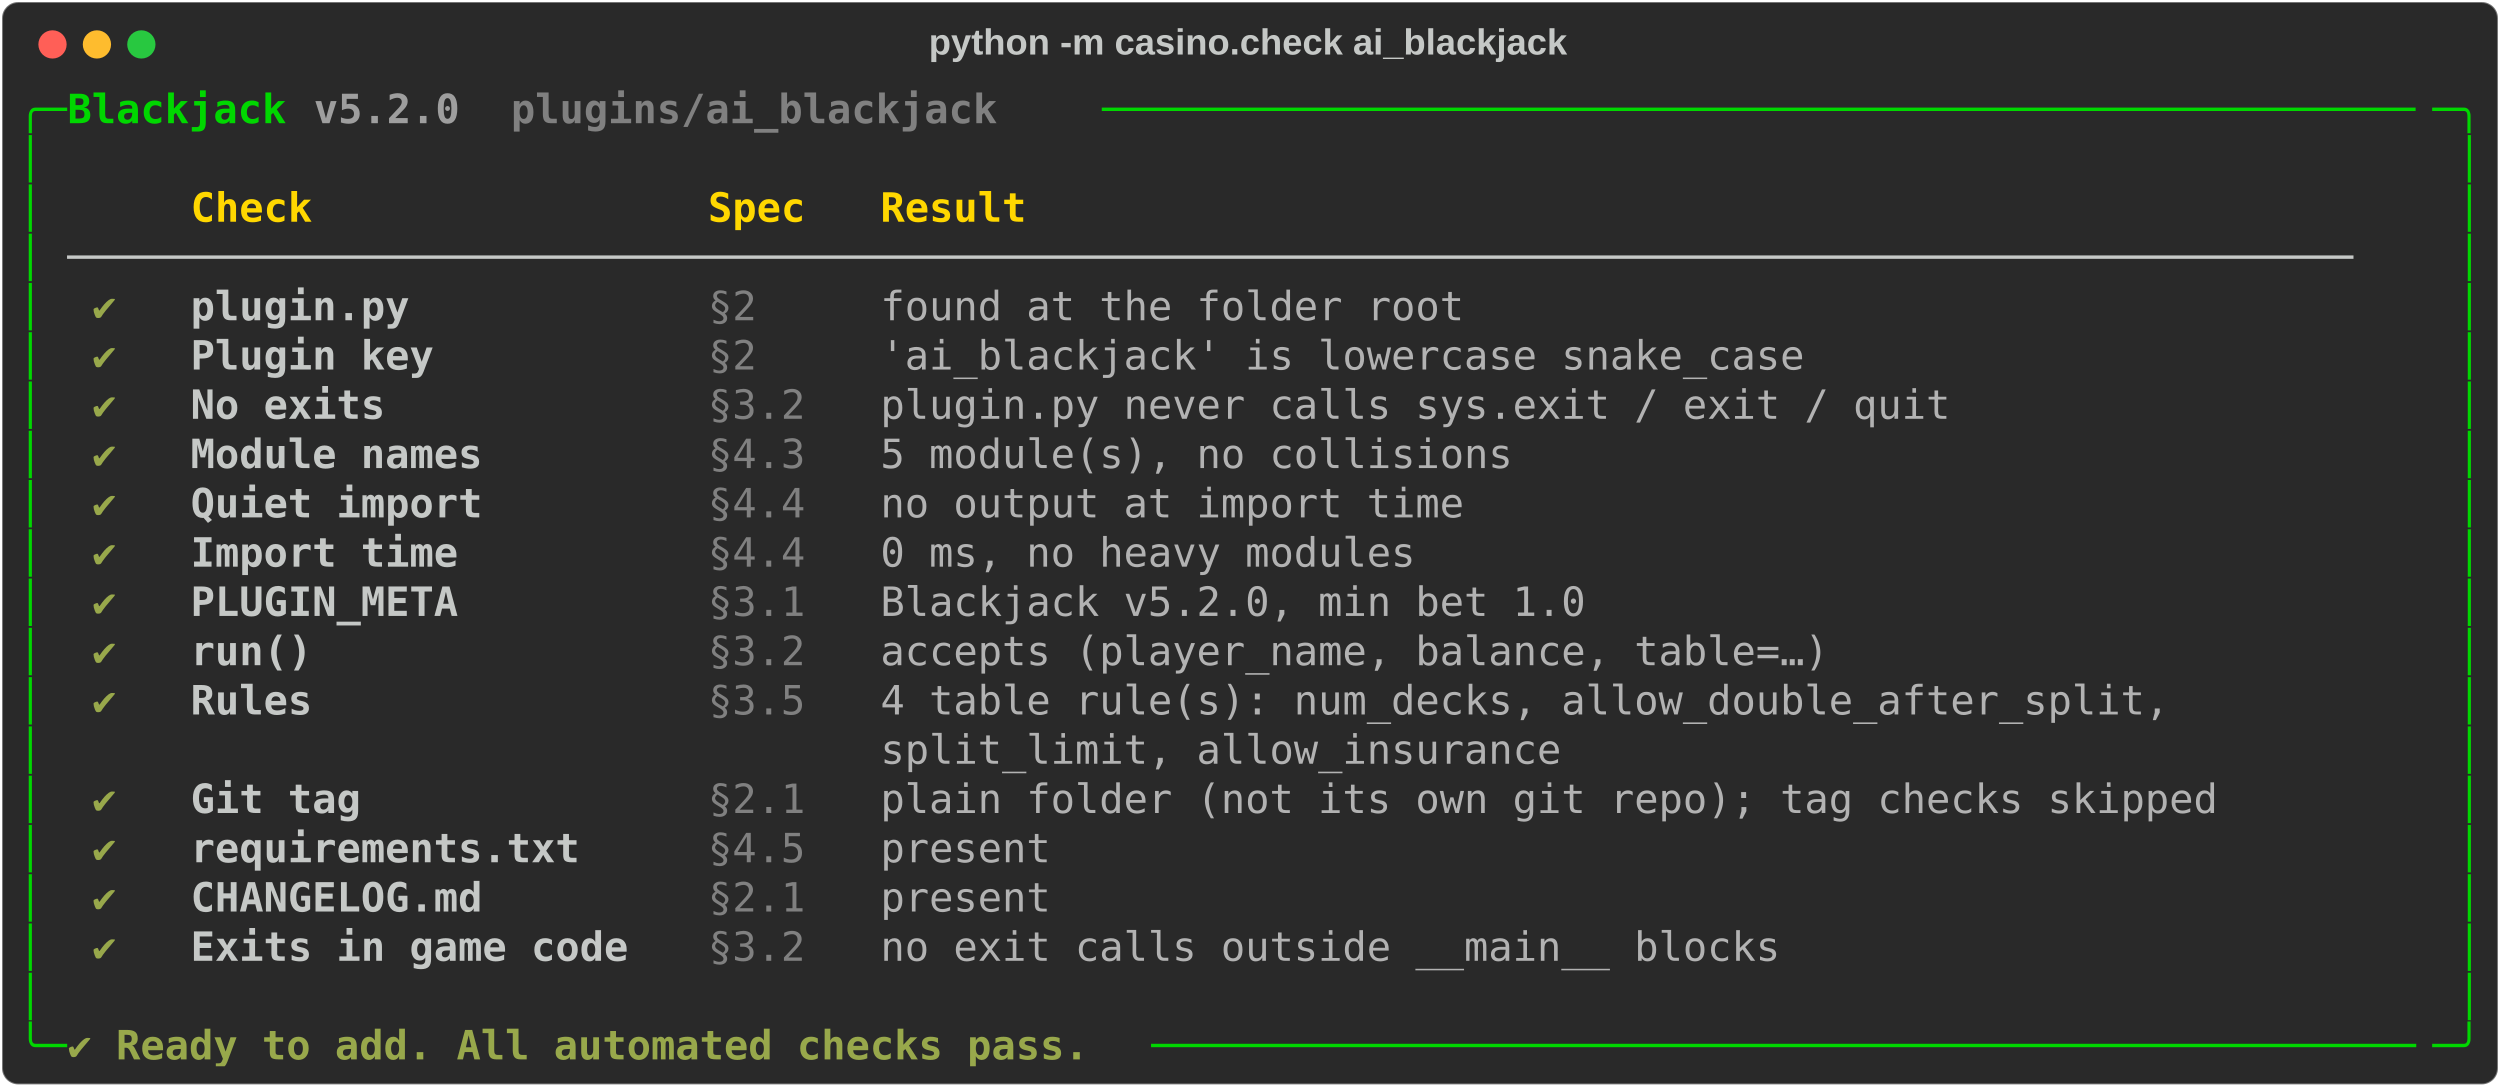
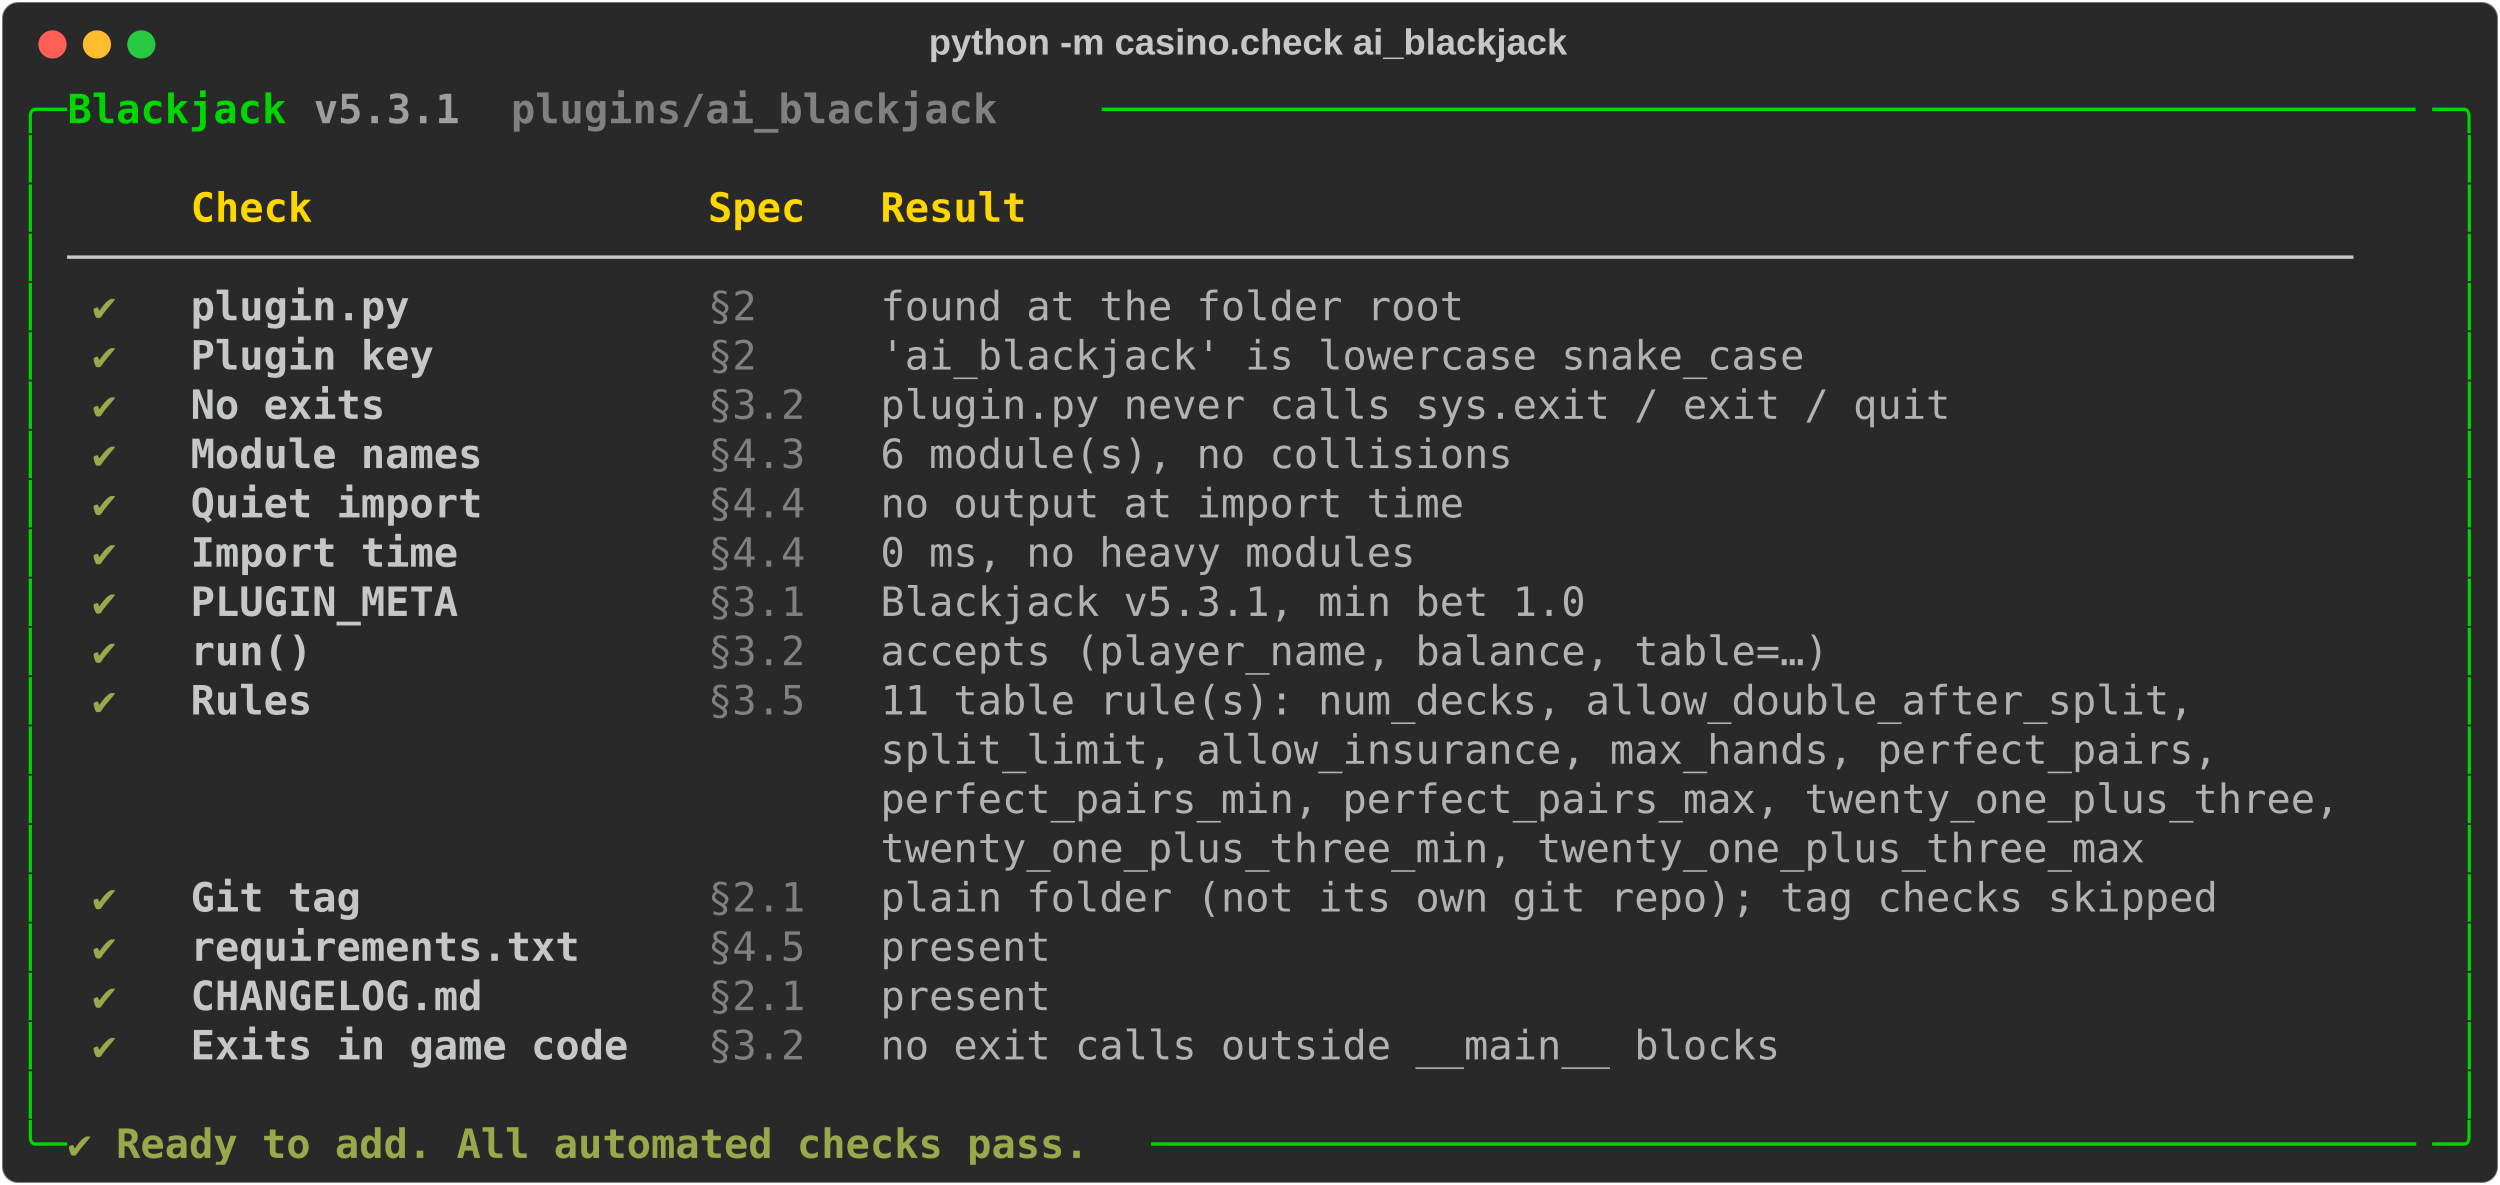
- <svg xmlns="http://www.w3.org/2000/svg" class="rich-terminal" viewBox="0 0 1238 538.0">
+ <svg xmlns="http://www.w3.org/2000/svg" class="rich-terminal" viewBox="0 0 1238 586.8">
  <style>

    @font-face {
        font-family: "Fira Code";
        src: local("FiraCode-Regular"),
                url("https://cdnjs.cloudflare.com/ajax/libs/firacode/6.2.0/woff2/FiraCode-Regular.woff2") format("woff2"),
                url("https://cdnjs.cloudflare.com/ajax/libs/firacode/6.2.0/woff/FiraCode-Regular.woff") format("woff");
        font-style: normal;
        font-weight: 400;
    }
    @font-face {
        font-family: "Fira Code";
        src: local("FiraCode-Bold"),
                url("https://cdnjs.cloudflare.com/ajax/libs/firacode/6.2.0/woff2/FiraCode-Bold.woff2") format("woff2"),
                url("https://cdnjs.cloudflare.com/ajax/libs/firacode/6.2.0/woff/FiraCode-Bold.woff") format("woff");
        font-style: bold;
        font-weight: 700;
    }

-     .terminal-366703275-matrix {
+     .terminal-3370975236-matrix {
        font-family: Fira Code, monospace;
        font-size: 20px;
        line-height: 24.4px;
        font-variant-east-asian: full-width;
    }

-     .terminal-366703275-title {
+     .terminal-3370975236-title {
        font-size: 18px;
        font-weight: bold;
        font-family: arial;
    }

-     .terminal-366703275-r1 { fill: #00d700 }
- .terminal-366703275-r2 { fill: #00d700;font-weight: bold }
- .terminal-366703275-r3 { fill: #9e9e9e;font-weight: bold }
- .terminal-366703275-r4 { fill: #808080;font-weight: bold }
- .terminal-366703275-r5 { fill: #c5c8c6 }
- .terminal-366703275-r6 { fill: #ffd700;font-weight: bold }
- .terminal-366703275-r7 { fill: #98a84b }
- .terminal-366703275-r8 { fill: #c5c8c6;font-weight: bold }
- .terminal-366703275-r9 { fill: #808080 }
- .terminal-366703275-r10 { fill: #b2b2b2 }
- .terminal-366703275-r11 { fill: #98a84b;font-weight: bold }
+     .terminal-3370975236-r1 { fill: #00d700 }
+ .terminal-3370975236-r2 { fill: #00d700;font-weight: bold }
+ .terminal-3370975236-r3 { fill: #9e9e9e;font-weight: bold }
+ .terminal-3370975236-r4 { fill: #808080;font-weight: bold }
+ .terminal-3370975236-r5 { fill: #c5c8c6 }
+ .terminal-3370975236-r6 { fill: #ffd700;font-weight: bold }
+ .terminal-3370975236-r7 { fill: #98a84b }
+ .terminal-3370975236-r8 { fill: #c5c8c6;font-weight: bold }
+ .terminal-3370975236-r9 { fill: #808080 }
+ .terminal-3370975236-r10 { fill: #b2b2b2 }
+ .terminal-3370975236-r11 { fill: #98a84b;font-weight: bold }
    </style>
  <defs>
-     <clipPath id="terminal-366703275-clip-terminal">
-       <rect x="0" y="0" width="1219.0" height="487.0" />
-     </clipPath>
-     <clipPath id="terminal-366703275-line-0">
+     <clipPath id="terminal-3370975236-clip-terminal">
+       <rect x="0" y="0" width="1219.0" height="535.8" />
+     </clipPath>
+     <clipPath id="terminal-3370975236-line-0">
      <rect x="0" y="1.5" width="1220" height="24.65" />
    </clipPath>
-     <clipPath id="terminal-366703275-line-1">
+     <clipPath id="terminal-3370975236-line-1">
      <rect x="0" y="25.9" width="1220" height="24.65" />
    </clipPath>
-     <clipPath id="terminal-366703275-line-2">
+     <clipPath id="terminal-3370975236-line-2">
      <rect x="0" y="50.3" width="1220" height="24.65" />
    </clipPath>
-     <clipPath id="terminal-366703275-line-3">
+     <clipPath id="terminal-3370975236-line-3">
      <rect x="0" y="74.7" width="1220" height="24.65" />
    </clipPath>
-     <clipPath id="terminal-366703275-line-4">
+     <clipPath id="terminal-3370975236-line-4">
      <rect x="0" y="99.1" width="1220" height="24.65" />
    </clipPath>
-     <clipPath id="terminal-366703275-line-5">
+     <clipPath id="terminal-3370975236-line-5">
      <rect x="0" y="123.5" width="1220" height="24.65" />
    </clipPath>
-     <clipPath id="terminal-366703275-line-6">
+     <clipPath id="terminal-3370975236-line-6">
      <rect x="0" y="147.9" width="1220" height="24.65" />
    </clipPath>
-     <clipPath id="terminal-366703275-line-7">
+     <clipPath id="terminal-3370975236-line-7">
      <rect x="0" y="172.3" width="1220" height="24.65" />
    </clipPath>
-     <clipPath id="terminal-366703275-line-8">
+     <clipPath id="terminal-3370975236-line-8">
      <rect x="0" y="196.7" width="1220" height="24.65" />
    </clipPath>
-     <clipPath id="terminal-366703275-line-9">
+     <clipPath id="terminal-3370975236-line-9">
      <rect x="0" y="221.1" width="1220" height="24.65" />
    </clipPath>
-     <clipPath id="terminal-366703275-line-10">
+     <clipPath id="terminal-3370975236-line-10">
      <rect x="0" y="245.5" width="1220" height="24.65" />
    </clipPath>
-     <clipPath id="terminal-366703275-line-11">
+     <clipPath id="terminal-3370975236-line-11">
      <rect x="0" y="269.9" width="1220" height="24.65" />
    </clipPath>
-     <clipPath id="terminal-366703275-line-12">
+     <clipPath id="terminal-3370975236-line-12">
      <rect x="0" y="294.3" width="1220" height="24.65" />
    </clipPath>
-     <clipPath id="terminal-366703275-line-13">
+     <clipPath id="terminal-3370975236-line-13">
      <rect x="0" y="318.7" width="1220" height="24.65" />
    </clipPath>
-     <clipPath id="terminal-366703275-line-14">
+     <clipPath id="terminal-3370975236-line-14">
      <rect x="0" y="343.1" width="1220" height="24.65" />
    </clipPath>
-     <clipPath id="terminal-366703275-line-15">
+     <clipPath id="terminal-3370975236-line-15">
      <rect x="0" y="367.5" width="1220" height="24.65" />
    </clipPath>
-     <clipPath id="terminal-366703275-line-16">
+     <clipPath id="terminal-3370975236-line-16">
      <rect x="0" y="391.9" width="1220" height="24.65" />
    </clipPath>
-     <clipPath id="terminal-366703275-line-17">
+     <clipPath id="terminal-3370975236-line-17">
      <rect x="0" y="416.3" width="1220" height="24.65" />
    </clipPath>
-     <clipPath id="terminal-366703275-line-18">
+     <clipPath id="terminal-3370975236-line-18">
      <rect x="0" y="440.7" width="1220" height="24.65" />
    </clipPath>
+     <clipPath id="terminal-3370975236-line-19">
+       <rect x="0" y="465.1" width="1220" height="24.65" />
+     </clipPath>
+     <clipPath id="terminal-3370975236-line-20">
+       <rect x="0" y="489.5" width="1220" height="24.65" />
+     </clipPath>
  </defs>
-   <rect fill="#292929" stroke="rgba(255,255,255,0.35)" stroke-width="1" x="1" y="1" width="1236" height="536" rx="8" />
-   <text class="terminal-366703275-title" fill="#c5c8c6" text-anchor="middle" x="618" y="27">python -m casino.check ai_blackjack</text>
+   <rect fill="#292929" stroke="rgba(255,255,255,0.35)" stroke-width="1" x="1" y="1" width="1236" height="584.8" rx="8" />
+   <text class="terminal-3370975236-title" fill="#c5c8c6" text-anchor="middle" x="618" y="27">python -m casino.check ai_blackjack</text>
  <g transform="translate(26,22)">
    <circle cx="0" cy="0" r="7" fill="#ff5f57" />
    <circle cx="22" cy="0" r="7" fill="#febc2e" />
    <circle cx="44" cy="0" r="7" fill="#28c840" />
  </g>
-   <g transform="translate(9, 41)" clip-path="url(#terminal-366703275-clip-terminal)">
-     <g class="terminal-366703275-matrix">
-       <text class="terminal-366703275-r1" x="0" y="20" textLength="24.4" clip-path="url(#terminal-366703275-line-0)">╭─</text>
-       <text class="terminal-366703275-r2" x="24.4" y="20" textLength="122" clip-path="url(#terminal-366703275-line-0)"> Blackjack</text>
-       <text class="terminal-366703275-r3" x="146.4" y="20" textLength="97.6" clip-path="url(#terminal-366703275-line-0)">  v5.2.0</text>
-       <text class="terminal-366703275-r4" x="244" y="20" textLength="280.6" clip-path="url(#terminal-366703275-line-0)">   plugins/ai_blackjack</text>
-       <text class="terminal-366703275-r1" x="536.8" y="20" textLength="658.8" clip-path="url(#terminal-366703275-line-0)">──────────────────────────────────────────────────────</text>
-       <text class="terminal-366703275-r1" x="1195.6" y="20" textLength="24.4" clip-path="url(#terminal-366703275-line-0)">─╮</text>
-       <text class="terminal-366703275-r5" x="1220" y="20" textLength="12.2" clip-path="url(#terminal-366703275-line-0)">
- </text>
-       <text class="terminal-366703275-r1" x="0" y="44.4" textLength="12.2" clip-path="url(#terminal-366703275-line-1)">│</text>
-       <text class="terminal-366703275-r1" x="1207.8" y="44.4" textLength="12.2" clip-path="url(#terminal-366703275-line-1)">│</text>
-       <text class="terminal-366703275-r5" x="1220" y="44.4" textLength="12.2" clip-path="url(#terminal-366703275-line-1)">
- </text>
-       <text class="terminal-366703275-r1" x="0" y="68.8" textLength="12.2" clip-path="url(#terminal-366703275-line-2)">│</text>
-       <text class="terminal-366703275-r6" x="85.4" y="68.8" textLength="219.6" clip-path="url(#terminal-366703275-line-2)">Check             </text>
-       <text class="terminal-366703275-r6" x="341.6" y="68.8" textLength="48.8" clip-path="url(#terminal-366703275-line-2)">Spec</text>
-       <text class="terminal-366703275-r6" x="427" y="68.8" textLength="756.4" clip-path="url(#terminal-366703275-line-2)">Result                                                        </text>
-       <text class="terminal-366703275-r1" x="1207.8" y="68.8" textLength="12.2" clip-path="url(#terminal-366703275-line-2)">│</text>
-       <text class="terminal-366703275-r5" x="1220" y="68.8" textLength="12.2" clip-path="url(#terminal-366703275-line-2)">
- </text>
-       <text class="terminal-366703275-r1" x="0" y="93.2" textLength="12.2" clip-path="url(#terminal-366703275-line-3)">│</text>
-       <text class="terminal-366703275-r5" x="24.4" y="93.2" textLength="1171.2" clip-path="url(#terminal-366703275-line-3)"> ────────────────────────────────────────────────────────────────────────────────────────────── </text>
-       <text class="terminal-366703275-r1" x="1207.8" y="93.2" textLength="12.2" clip-path="url(#terminal-366703275-line-3)">│</text>
-       <text class="terminal-366703275-r5" x="1220" y="93.2" textLength="12.2" clip-path="url(#terminal-366703275-line-3)">
- </text>
-       <text class="terminal-366703275-r1" x="0" y="117.6" textLength="12.2" clip-path="url(#terminal-366703275-line-4)">│</text>
-       <text class="terminal-366703275-r7" x="36.6" y="117.6" textLength="12.2" clip-path="url(#terminal-366703275-line-4)">✔</text>
-       <text class="terminal-366703275-r8" x="85.4" y="117.6" textLength="219.6" clip-path="url(#terminal-366703275-line-4)">plugin.py         </text>
-       <text class="terminal-366703275-r9" x="341.6" y="117.6" textLength="48.8" clip-path="url(#terminal-366703275-line-4)">§2  </text>
-       <text class="terminal-366703275-r10" x="427" y="117.6" textLength="756.4" clip-path="url(#terminal-366703275-line-4)">found at the folder root                                      </text>
-       <text class="terminal-366703275-r1" x="1207.8" y="117.6" textLength="12.2" clip-path="url(#terminal-366703275-line-4)">│</text>
-       <text class="terminal-366703275-r5" x="1220" y="117.6" textLength="12.2" clip-path="url(#terminal-366703275-line-4)">
- </text>
-       <text class="terminal-366703275-r1" x="0" y="142" textLength="12.2" clip-path="url(#terminal-366703275-line-5)">│</text>
-       <text class="terminal-366703275-r7" x="36.6" y="142" textLength="12.2" clip-path="url(#terminal-366703275-line-5)">✔</text>
-       <text class="terminal-366703275-r8" x="85.4" y="142" textLength="219.6" clip-path="url(#terminal-366703275-line-5)">Plugin key        </text>
-       <text class="terminal-366703275-r9" x="341.6" y="142" textLength="48.8" clip-path="url(#terminal-366703275-line-5)">§2  </text>
-       <text class="terminal-366703275-r10" x="427" y="142" textLength="756.4" clip-path="url(#terminal-366703275-line-5)">'ai_blackjack' is lowercase snake_case                        </text>
-       <text class="terminal-366703275-r1" x="1207.8" y="142" textLength="12.2" clip-path="url(#terminal-366703275-line-5)">│</text>
-       <text class="terminal-366703275-r5" x="1220" y="142" textLength="12.2" clip-path="url(#terminal-366703275-line-5)">
- </text>
-       <text class="terminal-366703275-r1" x="0" y="166.4" textLength="12.2" clip-path="url(#terminal-366703275-line-6)">│</text>
-       <text class="terminal-366703275-r7" x="36.6" y="166.4" textLength="12.2" clip-path="url(#terminal-366703275-line-6)">✔</text>
-       <text class="terminal-366703275-r8" x="85.4" y="166.4" textLength="219.6" clip-path="url(#terminal-366703275-line-6)">No exits          </text>
-       <text class="terminal-366703275-r9" x="341.6" y="166.4" textLength="48.8" clip-path="url(#terminal-366703275-line-6)">§3.2</text>
-       <text class="terminal-366703275-r10" x="427" y="166.4" textLength="756.4" clip-path="url(#terminal-366703275-line-6)">plugin.py never calls sys.exit / exit / quit                  </text>
-       <text class="terminal-366703275-r1" x="1207.8" y="166.4" textLength="12.2" clip-path="url(#terminal-366703275-line-6)">│</text>
-       <text class="terminal-366703275-r5" x="1220" y="166.4" textLength="12.2" clip-path="url(#terminal-366703275-line-6)">
- </text>
-       <text class="terminal-366703275-r1" x="0" y="190.8" textLength="12.2" clip-path="url(#terminal-366703275-line-7)">│</text>
-       <text class="terminal-366703275-r7" x="36.6" y="190.8" textLength="12.2" clip-path="url(#terminal-366703275-line-7)">✔</text>
-       <text class="terminal-366703275-r8" x="85.4" y="190.8" textLength="219.6" clip-path="url(#terminal-366703275-line-7)">Module names      </text>
-       <text class="terminal-366703275-r9" x="341.6" y="190.8" textLength="48.8" clip-path="url(#terminal-366703275-line-7)">§4.3</text>
-       <text class="terminal-366703275-r10" x="427" y="190.8" textLength="756.4" clip-path="url(#terminal-366703275-line-7)">5 module(s), no collisions                                    </text>
-       <text class="terminal-366703275-r1" x="1207.8" y="190.8" textLength="12.2" clip-path="url(#terminal-366703275-line-7)">│</text>
-       <text class="terminal-366703275-r5" x="1220" y="190.8" textLength="12.2" clip-path="url(#terminal-366703275-line-7)">
- </text>
-       <text class="terminal-366703275-r1" x="0" y="215.2" textLength="12.2" clip-path="url(#terminal-366703275-line-8)">│</text>
-       <text class="terminal-366703275-r7" x="36.6" y="215.2" textLength="12.2" clip-path="url(#terminal-366703275-line-8)">✔</text>
-       <text class="terminal-366703275-r8" x="85.4" y="215.2" textLength="219.6" clip-path="url(#terminal-366703275-line-8)">Quiet import      </text>
-       <text class="terminal-366703275-r9" x="341.6" y="215.2" textLength="48.8" clip-path="url(#terminal-366703275-line-8)">§4.4</text>
-       <text class="terminal-366703275-r10" x="427" y="215.2" textLength="756.4" clip-path="url(#terminal-366703275-line-8)">no output at import time                                      </text>
-       <text class="terminal-366703275-r1" x="1207.8" y="215.2" textLength="12.2" clip-path="url(#terminal-366703275-line-8)">│</text>
-       <text class="terminal-366703275-r5" x="1220" y="215.2" textLength="12.2" clip-path="url(#terminal-366703275-line-8)">
- </text>
-       <text class="terminal-366703275-r1" x="0" y="239.6" textLength="12.2" clip-path="url(#terminal-366703275-line-9)">│</text>
-       <text class="terminal-366703275-r7" x="36.6" y="239.6" textLength="12.2" clip-path="url(#terminal-366703275-line-9)">✔</text>
-       <text class="terminal-366703275-r8" x="85.4" y="239.6" textLength="219.6" clip-path="url(#terminal-366703275-line-9)">Import time       </text>
-       <text class="terminal-366703275-r9" x="341.6" y="239.6" textLength="48.8" clip-path="url(#terminal-366703275-line-9)">§4.4</text>
-       <text class="terminal-366703275-r10" x="427" y="239.6" textLength="756.4" clip-path="url(#terminal-366703275-line-9)">0 ms, no heavy modules                                        </text>
-       <text class="terminal-366703275-r1" x="1207.8" y="239.6" textLength="12.2" clip-path="url(#terminal-366703275-line-9)">│</text>
-       <text class="terminal-366703275-r5" x="1220" y="239.6" textLength="12.2" clip-path="url(#terminal-366703275-line-9)">
- </text>
-       <text class="terminal-366703275-r1" x="0" y="264" textLength="12.2" clip-path="url(#terminal-366703275-line-10)">│</text>
-       <text class="terminal-366703275-r7" x="36.6" y="264" textLength="12.2" clip-path="url(#terminal-366703275-line-10)">✔</text>
-       <text class="terminal-366703275-r8" x="85.4" y="264" textLength="219.6" clip-path="url(#terminal-366703275-line-10)">PLUGIN_META       </text>
-       <text class="terminal-366703275-r9" x="341.6" y="264" textLength="48.8" clip-path="url(#terminal-366703275-line-10)">§3.1</text>
-       <text class="terminal-366703275-r10" x="427" y="264" textLength="756.4" clip-path="url(#terminal-366703275-line-10)">Blackjack v5.2.0, min bet 1.0                                 </text>
-       <text class="terminal-366703275-r1" x="1207.8" y="264" textLength="12.2" clip-path="url(#terminal-366703275-line-10)">│</text>
-       <text class="terminal-366703275-r5" x="1220" y="264" textLength="12.2" clip-path="url(#terminal-366703275-line-10)">
- </text>
-       <text class="terminal-366703275-r1" x="0" y="288.4" textLength="12.2" clip-path="url(#terminal-366703275-line-11)">│</text>
-       <text class="terminal-366703275-r7" x="36.6" y="288.4" textLength="12.2" clip-path="url(#terminal-366703275-line-11)">✔</text>
-       <text class="terminal-366703275-r8" x="85.4" y="288.4" textLength="219.6" clip-path="url(#terminal-366703275-line-11)">run()             </text>
-       <text class="terminal-366703275-r9" x="341.6" y="288.4" textLength="48.8" clip-path="url(#terminal-366703275-line-11)">§3.2</text>
-       <text class="terminal-366703275-r10" x="427" y="288.4" textLength="756.4" clip-path="url(#terminal-366703275-line-11)">accepts (player_name, balance, table=…)                       </text>
-       <text class="terminal-366703275-r1" x="1207.8" y="288.4" textLength="12.2" clip-path="url(#terminal-366703275-line-11)">│</text>
-       <text class="terminal-366703275-r5" x="1220" y="288.4" textLength="12.2" clip-path="url(#terminal-366703275-line-11)">
- </text>
-       <text class="terminal-366703275-r1" x="0" y="312.8" textLength="12.2" clip-path="url(#terminal-366703275-line-12)">│</text>
-       <text class="terminal-366703275-r7" x="36.6" y="312.8" textLength="12.2" clip-path="url(#terminal-366703275-line-12)">✔</text>
-       <text class="terminal-366703275-r8" x="85.4" y="312.8" textLength="219.6" clip-path="url(#terminal-366703275-line-12)">Rules             </text>
-       <text class="terminal-366703275-r9" x="341.6" y="312.8" textLength="48.8" clip-path="url(#terminal-366703275-line-12)">§3.5</text>
-       <text class="terminal-366703275-r10" x="427" y="312.8" textLength="756.4" clip-path="url(#terminal-366703275-line-12)">4 table rule(s): num_decks, allow_double_after_split,         </text>
-       <text class="terminal-366703275-r1" x="1207.8" y="312.8" textLength="12.2" clip-path="url(#terminal-366703275-line-12)">│</text>
-       <text class="terminal-366703275-r5" x="1220" y="312.8" textLength="12.2" clip-path="url(#terminal-366703275-line-12)">
- </text>
-       <text class="terminal-366703275-r1" x="0" y="337.2" textLength="12.2" clip-path="url(#terminal-366703275-line-13)">│</text>
-       <text class="terminal-366703275-r10" x="427" y="337.2" textLength="756.4" clip-path="url(#terminal-366703275-line-13)">split_limit, allow_insurance                                  </text>
-       <text class="terminal-366703275-r1" x="1207.8" y="337.2" textLength="12.2" clip-path="url(#terminal-366703275-line-13)">│</text>
-       <text class="terminal-366703275-r5" x="1220" y="337.2" textLength="12.2" clip-path="url(#terminal-366703275-line-13)">
- </text>
-       <text class="terminal-366703275-r1" x="0" y="361.6" textLength="12.2" clip-path="url(#terminal-366703275-line-14)">│</text>
-       <text class="terminal-366703275-r7" x="36.6" y="361.6" textLength="12.2" clip-path="url(#terminal-366703275-line-14)">✔</text>
-       <text class="terminal-366703275-r8" x="85.4" y="361.6" textLength="219.6" clip-path="url(#terminal-366703275-line-14)">Git tag           </text>
-       <text class="terminal-366703275-r9" x="341.6" y="361.6" textLength="48.8" clip-path="url(#terminal-366703275-line-14)">§2.1</text>
-       <text class="terminal-366703275-r10" x="427" y="361.6" textLength="756.4" clip-path="url(#terminal-366703275-line-14)">plain folder (not its own git repo); tag checks skipped       </text>
-       <text class="terminal-366703275-r1" x="1207.8" y="361.6" textLength="12.2" clip-path="url(#terminal-366703275-line-14)">│</text>
-       <text class="terminal-366703275-r5" x="1220" y="361.6" textLength="12.2" clip-path="url(#terminal-366703275-line-14)">
- </text>
-       <text class="terminal-366703275-r1" x="0" y="386" textLength="12.2" clip-path="url(#terminal-366703275-line-15)">│</text>
-       <text class="terminal-366703275-r7" x="36.6" y="386" textLength="12.2" clip-path="url(#terminal-366703275-line-15)">✔</text>
-       <text class="terminal-366703275-r8" x="85.4" y="386" textLength="219.6" clip-path="url(#terminal-366703275-line-15)">requirements.txt  </text>
-       <text class="terminal-366703275-r9" x="341.6" y="386" textLength="48.8" clip-path="url(#terminal-366703275-line-15)">§4.5</text>
-       <text class="terminal-366703275-r10" x="427" y="386" textLength="756.4" clip-path="url(#terminal-366703275-line-15)">present                                                       </text>
-       <text class="terminal-366703275-r1" x="1207.8" y="386" textLength="12.2" clip-path="url(#terminal-366703275-line-15)">│</text>
-       <text class="terminal-366703275-r5" x="1220" y="386" textLength="12.2" clip-path="url(#terminal-366703275-line-15)">
- </text>
-       <text class="terminal-366703275-r1" x="0" y="410.4" textLength="12.2" clip-path="url(#terminal-366703275-line-16)">│</text>
-       <text class="terminal-366703275-r7" x="36.6" y="410.4" textLength="12.2" clip-path="url(#terminal-366703275-line-16)">✔</text>
-       <text class="terminal-366703275-r8" x="85.4" y="410.4" textLength="219.6" clip-path="url(#terminal-366703275-line-16)">CHANGELOG.md      </text>
-       <text class="terminal-366703275-r9" x="341.6" y="410.4" textLength="48.8" clip-path="url(#terminal-366703275-line-16)">§2.1</text>
-       <text class="terminal-366703275-r10" x="427" y="410.4" textLength="756.4" clip-path="url(#terminal-366703275-line-16)">present                                                       </text>
-       <text class="terminal-366703275-r1" x="1207.8" y="410.4" textLength="12.2" clip-path="url(#terminal-366703275-line-16)">│</text>
-       <text class="terminal-366703275-r5" x="1220" y="410.4" textLength="12.2" clip-path="url(#terminal-366703275-line-16)">
- </text>
-       <text class="terminal-366703275-r1" x="0" y="434.8" textLength="12.2" clip-path="url(#terminal-366703275-line-17)">│</text>
-       <text class="terminal-366703275-r7" x="36.6" y="434.8" textLength="12.2" clip-path="url(#terminal-366703275-line-17)">✔</text>
-       <text class="terminal-366703275-r8" x="85.4" y="434.8" textLength="219.6" clip-path="url(#terminal-366703275-line-17)">Exits in game code</text>
-       <text class="terminal-366703275-r9" x="341.6" y="434.8" textLength="48.8" clip-path="url(#terminal-366703275-line-17)">§3.2</text>
-       <text class="terminal-366703275-r10" x="427" y="434.8" textLength="756.4" clip-path="url(#terminal-366703275-line-17)">no exit calls outside __main__ blocks                         </text>
-       <text class="terminal-366703275-r1" x="1207.8" y="434.8" textLength="12.2" clip-path="url(#terminal-366703275-line-17)">│</text>
-       <text class="terminal-366703275-r5" x="1220" y="434.8" textLength="12.2" clip-path="url(#terminal-366703275-line-17)">
- </text>
-       <text class="terminal-366703275-r1" x="0" y="459.2" textLength="12.2" clip-path="url(#terminal-366703275-line-18)">│</text>
-       <text class="terminal-366703275-r1" x="1207.8" y="459.2" textLength="12.2" clip-path="url(#terminal-366703275-line-18)">│</text>
-       <text class="terminal-366703275-r5" x="1220" y="459.2" textLength="12.2" clip-path="url(#terminal-366703275-line-18)">
- </text>
-       <text class="terminal-366703275-r1" x="0" y="483.6" textLength="24.4" clip-path="url(#terminal-366703275-line-19)">╰─</text>
-       <text class="terminal-366703275-r11" x="24.4" y="483.6" textLength="536.8" clip-path="url(#terminal-366703275-line-19)"> ✔ Ready to add. All automated checks pass. </text>
-       <text class="terminal-366703275-r1" x="561.2" y="483.6" textLength="634.4" clip-path="url(#terminal-366703275-line-19)">────────────────────────────────────────────────────</text>
-       <text class="terminal-366703275-r1" x="1195.6" y="483.6" textLength="24.4" clip-path="url(#terminal-366703275-line-19)">─╯</text>
-       <text class="terminal-366703275-r5" x="1220" y="483.6" textLength="12.2" clip-path="url(#terminal-366703275-line-19)">
+   <g transform="translate(9, 41)" clip-path="url(#terminal-3370975236-clip-terminal)">
+     <g class="terminal-3370975236-matrix">
+       <text class="terminal-3370975236-r1" x="0" y="20" textLength="24.4" clip-path="url(#terminal-3370975236-line-0)">╭─</text>
+       <text class="terminal-3370975236-r2" x="24.4" y="20" textLength="122" clip-path="url(#terminal-3370975236-line-0)"> Blackjack</text>
+       <text class="terminal-3370975236-r3" x="146.4" y="20" textLength="97.6" clip-path="url(#terminal-3370975236-line-0)">  v5.3.1</text>
+       <text class="terminal-3370975236-r4" x="244" y="20" textLength="280.6" clip-path="url(#terminal-3370975236-line-0)">   plugins/ai_blackjack</text>
+       <text class="terminal-3370975236-r1" x="536.8" y="20" textLength="658.8" clip-path="url(#terminal-3370975236-line-0)">──────────────────────────────────────────────────────</text>
+       <text class="terminal-3370975236-r1" x="1195.6" y="20" textLength="24.4" clip-path="url(#terminal-3370975236-line-0)">─╮</text>
+       <text class="terminal-3370975236-r5" x="1220" y="20" textLength="12.2" clip-path="url(#terminal-3370975236-line-0)">
+ </text>
+       <text class="terminal-3370975236-r1" x="0" y="44.4" textLength="12.2" clip-path="url(#terminal-3370975236-line-1)">│</text>
+       <text class="terminal-3370975236-r1" x="1207.8" y="44.4" textLength="12.2" clip-path="url(#terminal-3370975236-line-1)">│</text>
+       <text class="terminal-3370975236-r5" x="1220" y="44.4" textLength="12.2" clip-path="url(#terminal-3370975236-line-1)">
+ </text>
+       <text class="terminal-3370975236-r1" x="0" y="68.8" textLength="12.2" clip-path="url(#terminal-3370975236-line-2)">│</text>
+       <text class="terminal-3370975236-r6" x="85.4" y="68.8" textLength="219.6" clip-path="url(#terminal-3370975236-line-2)">Check             </text>
+       <text class="terminal-3370975236-r6" x="341.6" y="68.8" textLength="48.8" clip-path="url(#terminal-3370975236-line-2)">Spec</text>
+       <text class="terminal-3370975236-r6" x="427" y="68.8" textLength="756.4" clip-path="url(#terminal-3370975236-line-2)">Result                                                        </text>
+       <text class="terminal-3370975236-r1" x="1207.8" y="68.8" textLength="12.2" clip-path="url(#terminal-3370975236-line-2)">│</text>
+       <text class="terminal-3370975236-r5" x="1220" y="68.8" textLength="12.2" clip-path="url(#terminal-3370975236-line-2)">
+ </text>
+       <text class="terminal-3370975236-r1" x="0" y="93.2" textLength="12.2" clip-path="url(#terminal-3370975236-line-3)">│</text>
+       <text class="terminal-3370975236-r5" x="24.4" y="93.2" textLength="1171.2" clip-path="url(#terminal-3370975236-line-3)"> ────────────────────────────────────────────────────────────────────────────────────────────── </text>
+       <text class="terminal-3370975236-r1" x="1207.8" y="93.2" textLength="12.2" clip-path="url(#terminal-3370975236-line-3)">│</text>
+       <text class="terminal-3370975236-r5" x="1220" y="93.2" textLength="12.2" clip-path="url(#terminal-3370975236-line-3)">
+ </text>
+       <text class="terminal-3370975236-r1" x="0" y="117.6" textLength="12.2" clip-path="url(#terminal-3370975236-line-4)">│</text>
+       <text class="terminal-3370975236-r7" x="36.6" y="117.6" textLength="12.2" clip-path="url(#terminal-3370975236-line-4)">✔</text>
+       <text class="terminal-3370975236-r8" x="85.4" y="117.6" textLength="219.6" clip-path="url(#terminal-3370975236-line-4)">plugin.py         </text>
+       <text class="terminal-3370975236-r9" x="341.6" y="117.6" textLength="48.8" clip-path="url(#terminal-3370975236-line-4)">§2  </text>
+       <text class="terminal-3370975236-r10" x="427" y="117.6" textLength="756.4" clip-path="url(#terminal-3370975236-line-4)">found at the folder root                                      </text>
+       <text class="terminal-3370975236-r1" x="1207.8" y="117.6" textLength="12.2" clip-path="url(#terminal-3370975236-line-4)">│</text>
+       <text class="terminal-3370975236-r5" x="1220" y="117.6" textLength="12.2" clip-path="url(#terminal-3370975236-line-4)">
+ </text>
+       <text class="terminal-3370975236-r1" x="0" y="142" textLength="12.2" clip-path="url(#terminal-3370975236-line-5)">│</text>
+       <text class="terminal-3370975236-r7" x="36.6" y="142" textLength="12.2" clip-path="url(#terminal-3370975236-line-5)">✔</text>
+       <text class="terminal-3370975236-r8" x="85.4" y="142" textLength="219.6" clip-path="url(#terminal-3370975236-line-5)">Plugin key        </text>
+       <text class="terminal-3370975236-r9" x="341.6" y="142" textLength="48.8" clip-path="url(#terminal-3370975236-line-5)">§2  </text>
+       <text class="terminal-3370975236-r10" x="427" y="142" textLength="756.4" clip-path="url(#terminal-3370975236-line-5)">'ai_blackjack' is lowercase snake_case                        </text>
+       <text class="terminal-3370975236-r1" x="1207.8" y="142" textLength="12.2" clip-path="url(#terminal-3370975236-line-5)">│</text>
+       <text class="terminal-3370975236-r5" x="1220" y="142" textLength="12.2" clip-path="url(#terminal-3370975236-line-5)">
+ </text>
+       <text class="terminal-3370975236-r1" x="0" y="166.4" textLength="12.2" clip-path="url(#terminal-3370975236-line-6)">│</text>
+       <text class="terminal-3370975236-r7" x="36.6" y="166.4" textLength="12.2" clip-path="url(#terminal-3370975236-line-6)">✔</text>
+       <text class="terminal-3370975236-r8" x="85.4" y="166.4" textLength="219.6" clip-path="url(#terminal-3370975236-line-6)">No exits          </text>
+       <text class="terminal-3370975236-r9" x="341.6" y="166.4" textLength="48.8" clip-path="url(#terminal-3370975236-line-6)">§3.2</text>
+       <text class="terminal-3370975236-r10" x="427" y="166.4" textLength="756.4" clip-path="url(#terminal-3370975236-line-6)">plugin.py never calls sys.exit / exit / quit                  </text>
+       <text class="terminal-3370975236-r1" x="1207.8" y="166.4" textLength="12.2" clip-path="url(#terminal-3370975236-line-6)">│</text>
+       <text class="terminal-3370975236-r5" x="1220" y="166.4" textLength="12.2" clip-path="url(#terminal-3370975236-line-6)">
+ </text>
+       <text class="terminal-3370975236-r1" x="0" y="190.8" textLength="12.2" clip-path="url(#terminal-3370975236-line-7)">│</text>
+       <text class="terminal-3370975236-r7" x="36.6" y="190.8" textLength="12.2" clip-path="url(#terminal-3370975236-line-7)">✔</text>
+       <text class="terminal-3370975236-r8" x="85.4" y="190.8" textLength="219.6" clip-path="url(#terminal-3370975236-line-7)">Module names      </text>
+       <text class="terminal-3370975236-r9" x="341.6" y="190.8" textLength="48.8" clip-path="url(#terminal-3370975236-line-7)">§4.3</text>
+       <text class="terminal-3370975236-r10" x="427" y="190.8" textLength="756.4" clip-path="url(#terminal-3370975236-line-7)">6 module(s), no collisions                                    </text>
+       <text class="terminal-3370975236-r1" x="1207.8" y="190.8" textLength="12.2" clip-path="url(#terminal-3370975236-line-7)">│</text>
+       <text class="terminal-3370975236-r5" x="1220" y="190.8" textLength="12.2" clip-path="url(#terminal-3370975236-line-7)">
+ </text>
+       <text class="terminal-3370975236-r1" x="0" y="215.2" textLength="12.2" clip-path="url(#terminal-3370975236-line-8)">│</text>
+       <text class="terminal-3370975236-r7" x="36.6" y="215.2" textLength="12.2" clip-path="url(#terminal-3370975236-line-8)">✔</text>
+       <text class="terminal-3370975236-r8" x="85.4" y="215.2" textLength="219.6" clip-path="url(#terminal-3370975236-line-8)">Quiet import      </text>
+       <text class="terminal-3370975236-r9" x="341.6" y="215.2" textLength="48.8" clip-path="url(#terminal-3370975236-line-8)">§4.4</text>
+       <text class="terminal-3370975236-r10" x="427" y="215.2" textLength="756.4" clip-path="url(#terminal-3370975236-line-8)">no output at import time                                      </text>
+       <text class="terminal-3370975236-r1" x="1207.8" y="215.2" textLength="12.2" clip-path="url(#terminal-3370975236-line-8)">│</text>
+       <text class="terminal-3370975236-r5" x="1220" y="215.2" textLength="12.2" clip-path="url(#terminal-3370975236-line-8)">
+ </text>
+       <text class="terminal-3370975236-r1" x="0" y="239.6" textLength="12.2" clip-path="url(#terminal-3370975236-line-9)">│</text>
+       <text class="terminal-3370975236-r7" x="36.6" y="239.6" textLength="12.2" clip-path="url(#terminal-3370975236-line-9)">✔</text>
+       <text class="terminal-3370975236-r8" x="85.4" y="239.6" textLength="219.6" clip-path="url(#terminal-3370975236-line-9)">Import time       </text>
+       <text class="terminal-3370975236-r9" x="341.6" y="239.6" textLength="48.8" clip-path="url(#terminal-3370975236-line-9)">§4.4</text>
+       <text class="terminal-3370975236-r10" x="427" y="239.6" textLength="756.4" clip-path="url(#terminal-3370975236-line-9)">0 ms, no heavy modules                                        </text>
+       <text class="terminal-3370975236-r1" x="1207.8" y="239.6" textLength="12.2" clip-path="url(#terminal-3370975236-line-9)">│</text>
+       <text class="terminal-3370975236-r5" x="1220" y="239.6" textLength="12.2" clip-path="url(#terminal-3370975236-line-9)">
+ </text>
+       <text class="terminal-3370975236-r1" x="0" y="264" textLength="12.2" clip-path="url(#terminal-3370975236-line-10)">│</text>
+       <text class="terminal-3370975236-r7" x="36.6" y="264" textLength="12.2" clip-path="url(#terminal-3370975236-line-10)">✔</text>
+       <text class="terminal-3370975236-r8" x="85.4" y="264" textLength="219.6" clip-path="url(#terminal-3370975236-line-10)">PLUGIN_META       </text>
+       <text class="terminal-3370975236-r9" x="341.6" y="264" textLength="48.8" clip-path="url(#terminal-3370975236-line-10)">§3.1</text>
+       <text class="terminal-3370975236-r10" x="427" y="264" textLength="756.4" clip-path="url(#terminal-3370975236-line-10)">Blackjack v5.3.1, min bet 1.0                                 </text>
+       <text class="terminal-3370975236-r1" x="1207.8" y="264" textLength="12.2" clip-path="url(#terminal-3370975236-line-10)">│</text>
+       <text class="terminal-3370975236-r5" x="1220" y="264" textLength="12.2" clip-path="url(#terminal-3370975236-line-10)">
+ </text>
+       <text class="terminal-3370975236-r1" x="0" y="288.4" textLength="12.2" clip-path="url(#terminal-3370975236-line-11)">│</text>
+       <text class="terminal-3370975236-r7" x="36.6" y="288.4" textLength="12.2" clip-path="url(#terminal-3370975236-line-11)">✔</text>
+       <text class="terminal-3370975236-r8" x="85.4" y="288.4" textLength="219.6" clip-path="url(#terminal-3370975236-line-11)">run()             </text>
+       <text class="terminal-3370975236-r9" x="341.6" y="288.4" textLength="48.8" clip-path="url(#terminal-3370975236-line-11)">§3.2</text>
+       <text class="terminal-3370975236-r10" x="427" y="288.4" textLength="756.4" clip-path="url(#terminal-3370975236-line-11)">accepts (player_name, balance, table=…)                       </text>
+       <text class="terminal-3370975236-r1" x="1207.8" y="288.4" textLength="12.2" clip-path="url(#terminal-3370975236-line-11)">│</text>
+       <text class="terminal-3370975236-r5" x="1220" y="288.4" textLength="12.2" clip-path="url(#terminal-3370975236-line-11)">
+ </text>
+       <text class="terminal-3370975236-r1" x="0" y="312.8" textLength="12.2" clip-path="url(#terminal-3370975236-line-12)">│</text>
+       <text class="terminal-3370975236-r7" x="36.6" y="312.8" textLength="12.2" clip-path="url(#terminal-3370975236-line-12)">✔</text>
+       <text class="terminal-3370975236-r8" x="85.4" y="312.8" textLength="219.6" clip-path="url(#terminal-3370975236-line-12)">Rules             </text>
+       <text class="terminal-3370975236-r9" x="341.6" y="312.8" textLength="48.8" clip-path="url(#terminal-3370975236-line-12)">§3.5</text>
+       <text class="terminal-3370975236-r10" x="427" y="312.8" textLength="756.4" clip-path="url(#terminal-3370975236-line-12)">11 table rule(s): num_decks, allow_double_after_split,        </text>
+       <text class="terminal-3370975236-r1" x="1207.8" y="312.8" textLength="12.2" clip-path="url(#terminal-3370975236-line-12)">│</text>
+       <text class="terminal-3370975236-r5" x="1220" y="312.8" textLength="12.2" clip-path="url(#terminal-3370975236-line-12)">
+ </text>
+       <text class="terminal-3370975236-r1" x="0" y="337.2" textLength="12.2" clip-path="url(#terminal-3370975236-line-13)">│</text>
+       <text class="terminal-3370975236-r10" x="427" y="337.2" textLength="756.4" clip-path="url(#terminal-3370975236-line-13)">split_limit, allow_insurance, max_hands, perfect_pairs,       </text>
+       <text class="terminal-3370975236-r1" x="1207.8" y="337.2" textLength="12.2" clip-path="url(#terminal-3370975236-line-13)">│</text>
+       <text class="terminal-3370975236-r5" x="1220" y="337.2" textLength="12.2" clip-path="url(#terminal-3370975236-line-13)">
+ </text>
+       <text class="terminal-3370975236-r1" x="0" y="361.6" textLength="12.2" clip-path="url(#terminal-3370975236-line-14)">│</text>
+       <text class="terminal-3370975236-r10" x="427" y="361.6" textLength="756.4" clip-path="url(#terminal-3370975236-line-14)">perfect_pairs_min, perfect_pairs_max, twenty_one_plus_three,  </text>
+       <text class="terminal-3370975236-r1" x="1207.8" y="361.6" textLength="12.2" clip-path="url(#terminal-3370975236-line-14)">│</text>
+       <text class="terminal-3370975236-r5" x="1220" y="361.6" textLength="12.2" clip-path="url(#terminal-3370975236-line-14)">
+ </text>
+       <text class="terminal-3370975236-r1" x="0" y="386" textLength="12.2" clip-path="url(#terminal-3370975236-line-15)">│</text>
+       <text class="terminal-3370975236-r10" x="427" y="386" textLength="756.4" clip-path="url(#terminal-3370975236-line-15)">twenty_one_plus_three_min, twenty_one_plus_three_max          </text>
+       <text class="terminal-3370975236-r1" x="1207.8" y="386" textLength="12.2" clip-path="url(#terminal-3370975236-line-15)">│</text>
+       <text class="terminal-3370975236-r5" x="1220" y="386" textLength="12.2" clip-path="url(#terminal-3370975236-line-15)">
+ </text>
+       <text class="terminal-3370975236-r1" x="0" y="410.4" textLength="12.2" clip-path="url(#terminal-3370975236-line-16)">│</text>
+       <text class="terminal-3370975236-r7" x="36.6" y="410.4" textLength="12.2" clip-path="url(#terminal-3370975236-line-16)">✔</text>
+       <text class="terminal-3370975236-r8" x="85.4" y="410.4" textLength="219.6" clip-path="url(#terminal-3370975236-line-16)">Git tag           </text>
+       <text class="terminal-3370975236-r9" x="341.6" y="410.4" textLength="48.8" clip-path="url(#terminal-3370975236-line-16)">§2.1</text>
+       <text class="terminal-3370975236-r10" x="427" y="410.4" textLength="756.4" clip-path="url(#terminal-3370975236-line-16)">plain folder (not its own git repo); tag checks skipped       </text>
+       <text class="terminal-3370975236-r1" x="1207.8" y="410.4" textLength="12.2" clip-path="url(#terminal-3370975236-line-16)">│</text>
+       <text class="terminal-3370975236-r5" x="1220" y="410.4" textLength="12.2" clip-path="url(#terminal-3370975236-line-16)">
+ </text>
+       <text class="terminal-3370975236-r1" x="0" y="434.8" textLength="12.2" clip-path="url(#terminal-3370975236-line-17)">│</text>
+       <text class="terminal-3370975236-r7" x="36.6" y="434.8" textLength="12.2" clip-path="url(#terminal-3370975236-line-17)">✔</text>
+       <text class="terminal-3370975236-r8" x="85.4" y="434.8" textLength="219.6" clip-path="url(#terminal-3370975236-line-17)">requirements.txt  </text>
+       <text class="terminal-3370975236-r9" x="341.6" y="434.8" textLength="48.8" clip-path="url(#terminal-3370975236-line-17)">§4.5</text>
+       <text class="terminal-3370975236-r10" x="427" y="434.8" textLength="756.4" clip-path="url(#terminal-3370975236-line-17)">present                                                       </text>
+       <text class="terminal-3370975236-r1" x="1207.8" y="434.8" textLength="12.2" clip-path="url(#terminal-3370975236-line-17)">│</text>
+       <text class="terminal-3370975236-r5" x="1220" y="434.8" textLength="12.2" clip-path="url(#terminal-3370975236-line-17)">
+ </text>
+       <text class="terminal-3370975236-r1" x="0" y="459.2" textLength="12.2" clip-path="url(#terminal-3370975236-line-18)">│</text>
+       <text class="terminal-3370975236-r7" x="36.6" y="459.2" textLength="12.2" clip-path="url(#terminal-3370975236-line-18)">✔</text>
+       <text class="terminal-3370975236-r8" x="85.4" y="459.2" textLength="219.6" clip-path="url(#terminal-3370975236-line-18)">CHANGELOG.md      </text>
+       <text class="terminal-3370975236-r9" x="341.6" y="459.2" textLength="48.8" clip-path="url(#terminal-3370975236-line-18)">§2.1</text>
+       <text class="terminal-3370975236-r10" x="427" y="459.2" textLength="756.4" clip-path="url(#terminal-3370975236-line-18)">present                                                       </text>
+       <text class="terminal-3370975236-r1" x="1207.8" y="459.2" textLength="12.2" clip-path="url(#terminal-3370975236-line-18)">│</text>
+       <text class="terminal-3370975236-r5" x="1220" y="459.2" textLength="12.2" clip-path="url(#terminal-3370975236-line-18)">
+ </text>
+       <text class="terminal-3370975236-r1" x="0" y="483.6" textLength="12.2" clip-path="url(#terminal-3370975236-line-19)">│</text>
+       <text class="terminal-3370975236-r7" x="36.6" y="483.6" textLength="12.2" clip-path="url(#terminal-3370975236-line-19)">✔</text>
+       <text class="terminal-3370975236-r8" x="85.4" y="483.6" textLength="219.6" clip-path="url(#terminal-3370975236-line-19)">Exits in game code</text>
+       <text class="terminal-3370975236-r9" x="341.6" y="483.6" textLength="48.8" clip-path="url(#terminal-3370975236-line-19)">§3.2</text>
+       <text class="terminal-3370975236-r10" x="427" y="483.6" textLength="756.4" clip-path="url(#terminal-3370975236-line-19)">no exit calls outside __main__ blocks                         </text>
+       <text class="terminal-3370975236-r1" x="1207.8" y="483.6" textLength="12.2" clip-path="url(#terminal-3370975236-line-19)">│</text>
+       <text class="terminal-3370975236-r5" x="1220" y="483.6" textLength="12.2" clip-path="url(#terminal-3370975236-line-19)">
+ </text>
+       <text class="terminal-3370975236-r1" x="0" y="508" textLength="12.2" clip-path="url(#terminal-3370975236-line-20)">│</text>
+       <text class="terminal-3370975236-r1" x="1207.8" y="508" textLength="12.2" clip-path="url(#terminal-3370975236-line-20)">│</text>
+       <text class="terminal-3370975236-r5" x="1220" y="508" textLength="12.2" clip-path="url(#terminal-3370975236-line-20)">
+ </text>
+       <text class="terminal-3370975236-r1" x="0" y="532.4" textLength="24.4" clip-path="url(#terminal-3370975236-line-21)">╰─</text>
+       <text class="terminal-3370975236-r11" x="24.4" y="532.4" textLength="536.8" clip-path="url(#terminal-3370975236-line-21)"> ✔ Ready to add. All automated checks pass. </text>
+       <text class="terminal-3370975236-r1" x="561.2" y="532.4" textLength="634.4" clip-path="url(#terminal-3370975236-line-21)">────────────────────────────────────────────────────</text>
+       <text class="terminal-3370975236-r1" x="1195.6" y="532.4" textLength="24.4" clip-path="url(#terminal-3370975236-line-21)">─╯</text>
+       <text class="terminal-3370975236-r5" x="1220" y="532.4" textLength="12.2" clip-path="url(#terminal-3370975236-line-21)">
</text>
    </g>
  </g>
</svg>
